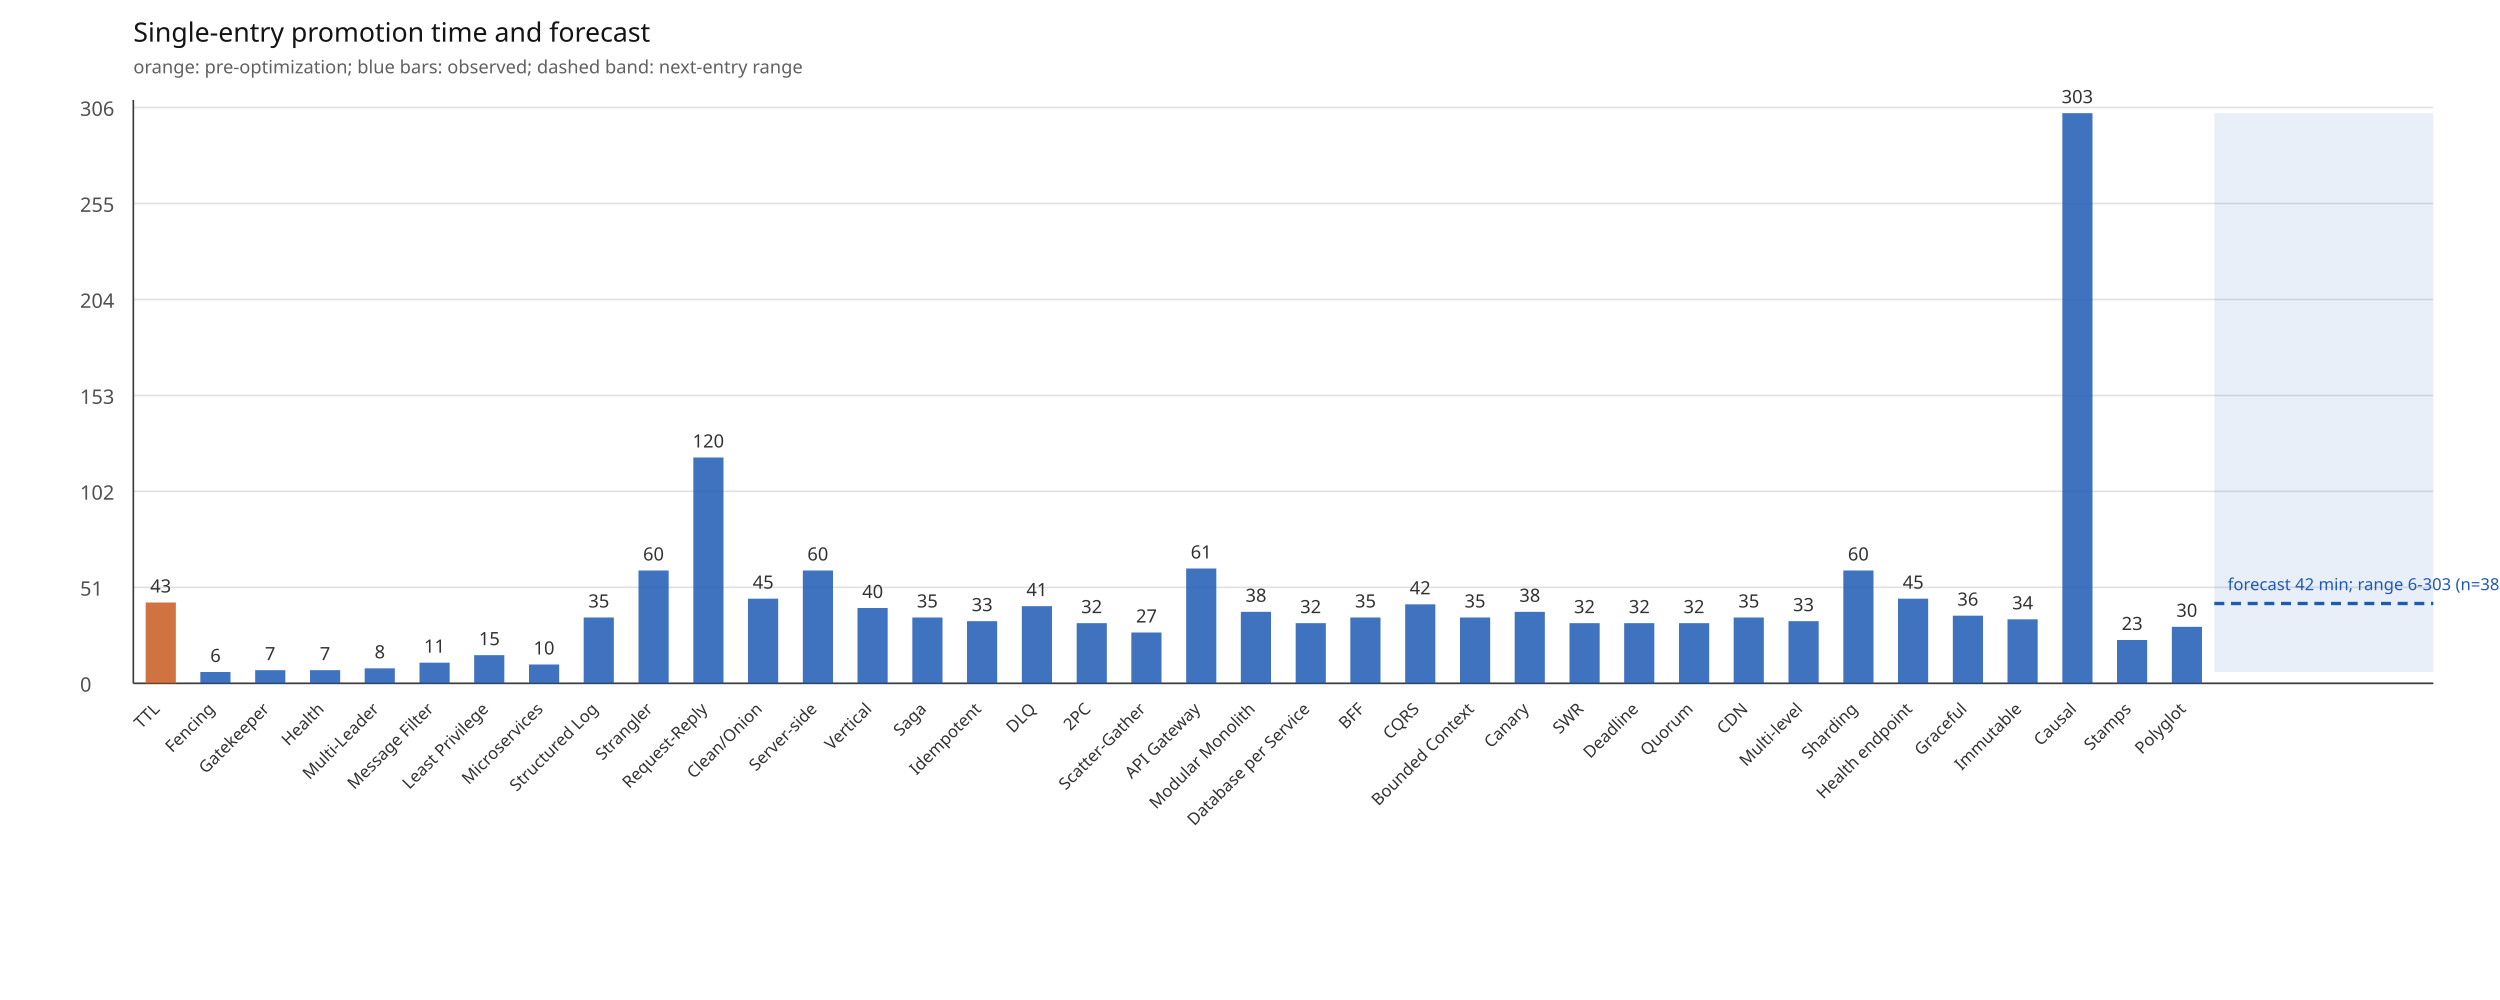
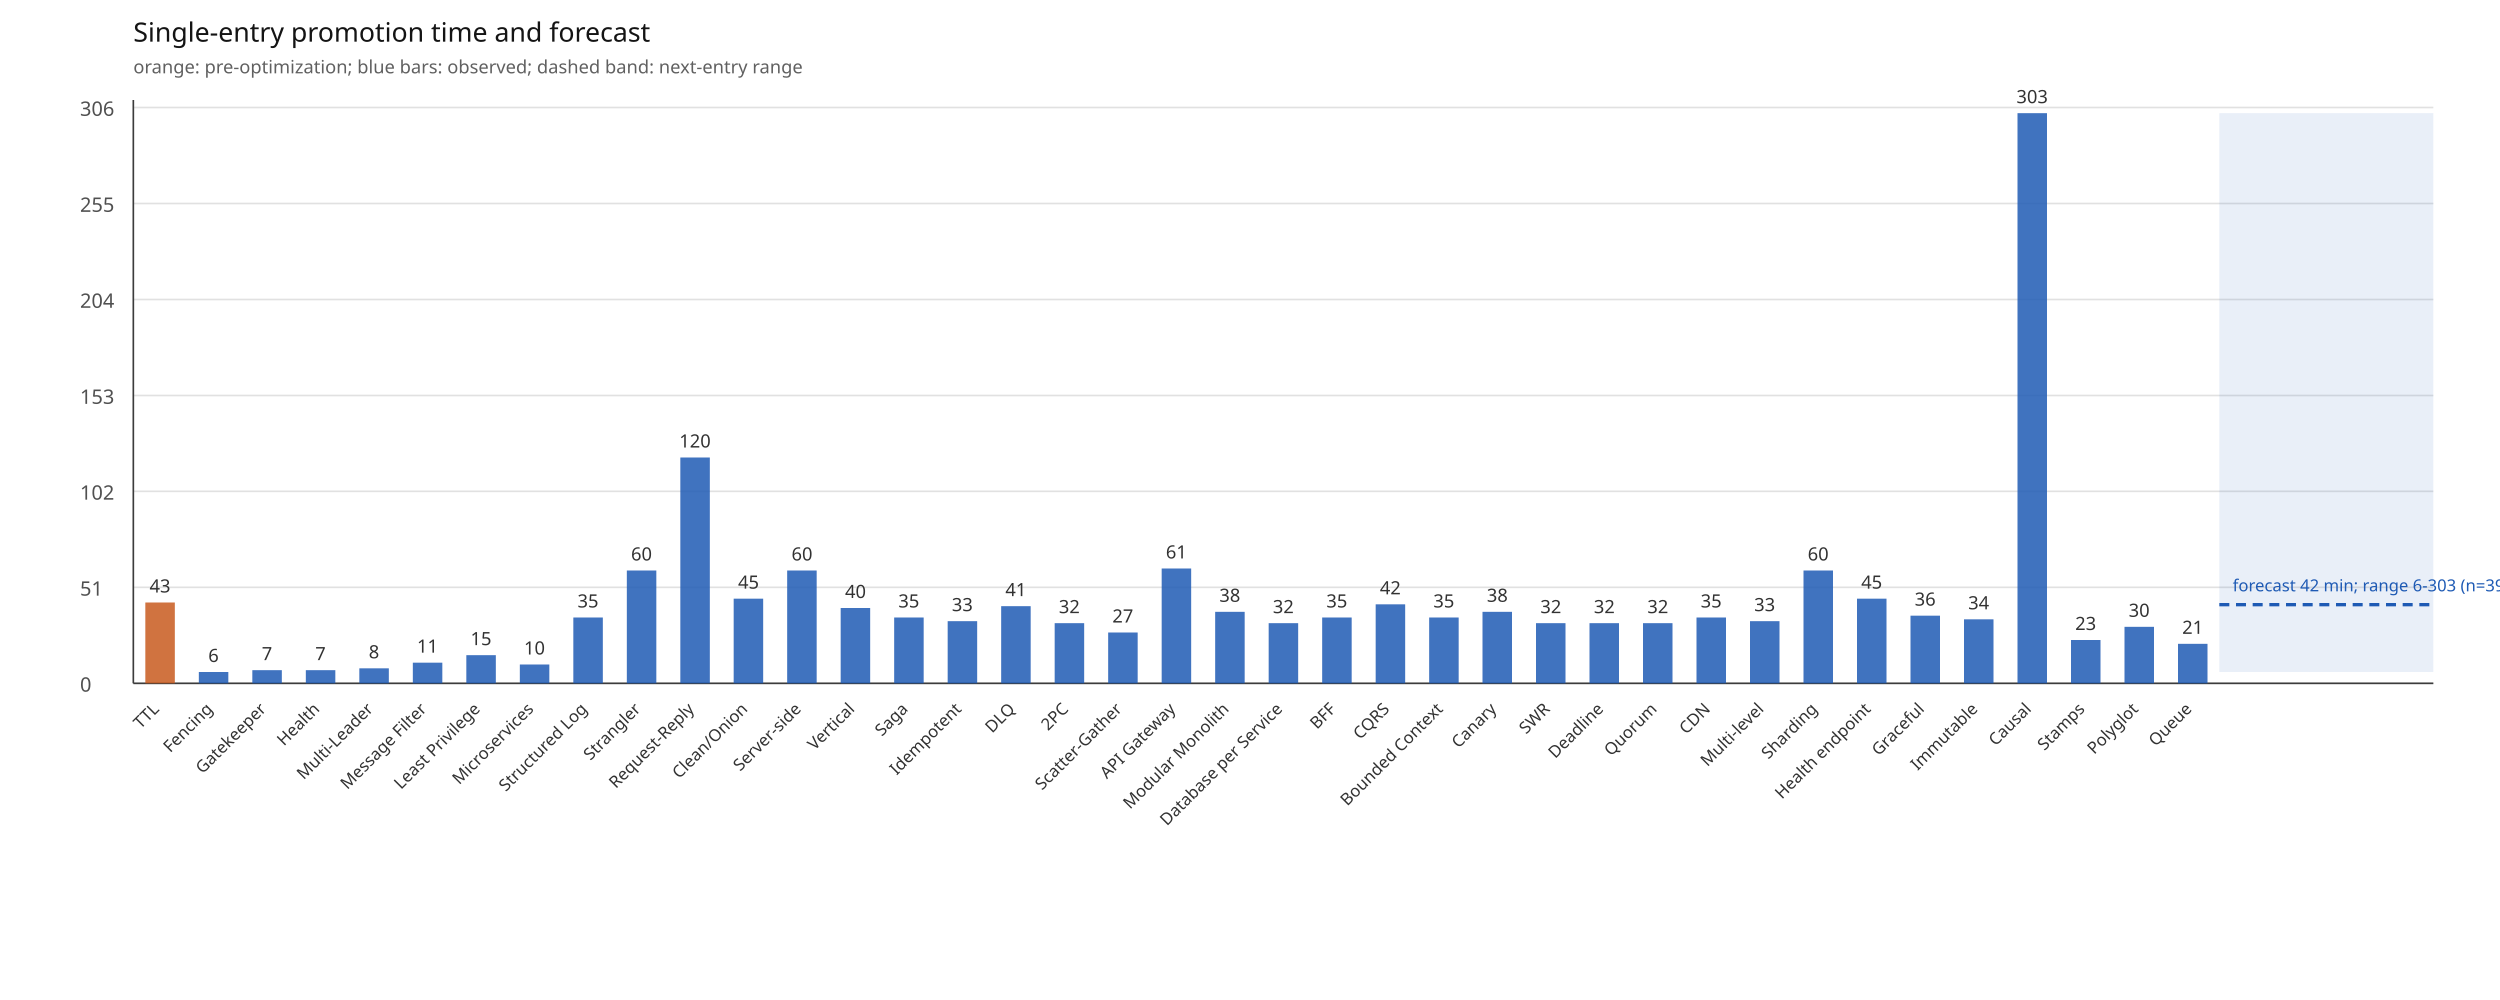
<svg xmlns="http://www.w3.org/2000/svg" width="1500" height="600" viewBox="0 0 1500 600">
  <rect width="100%" height="100%" fill="white" />
  <line x1="80" y1="410.0" x2="1460" y2="410.0" stroke="#e1e1e1" />
  <text x="48" y="415.0" font-family="Verdana" font-size="12" fill="#505050">0</text>
  <line x1="80" y1="352.4" x2="1460" y2="352.4" stroke="#e1e1e1" />
  <text x="48" y="357.4" font-family="Verdana" font-size="12" fill="#505050">51</text>
  <line x1="80" y1="294.8" x2="1460" y2="294.8" stroke="#e1e1e1" />
  <text x="48" y="299.8" font-family="Verdana" font-size="12" fill="#505050">102</text>
  <line x1="80" y1="237.3" x2="1460" y2="237.3" stroke="#e1e1e1" />
  <text x="48" y="242.3" font-family="Verdana" font-size="12" fill="#505050">153</text>
  <line x1="80" y1="179.7" x2="1460" y2="179.7" stroke="#e1e1e1" />
  <text x="48" y="184.7" font-family="Verdana" font-size="12" fill="#505050">204</text>
  <line x1="80" y1="122.1" x2="1460" y2="122.1" stroke="#e1e1e1" />
  <text x="48" y="127.1" font-family="Verdana" font-size="12" fill="#505050">255</text>
  <line x1="80" y1="64.5" x2="1460" y2="64.5" stroke="#e1e1e1" />
  <text x="48" y="69.5" font-family="Verdana" font-size="12" fill="#505050">306</text>
  <line x1="80" y1="60" x2="80" y2="410" stroke="#3c3c3c" />
  <line x1="80" y1="410" x2="1460" y2="410" stroke="#3c3c3c" />
-   <rect x="1328.6" y="67.9" width="131.4" height="335.3" fill="#1e5ab4" opacity="0.10" />
-   <line x1="1328.6" y1="362.1" x2="1460.0" y2="362.1" stroke="#1e5ab4" stroke-width="2" stroke-dasharray="6 4" />
-   <text x="1336.6" y="354.1" font-family="Verdana" font-size="10" fill="#1e5ab4">forecast 42 min; range 6-303 (n=38)</text>
-   <rect x="87.4" y="361.5" width="18.1" height="48.5" fill="#c85a1e" opacity="0.85" />
-   <text x="96.4" y="355.5" text-anchor="middle" font-family="Verdana" font-size="11" fill="#323232">43</text>
-   <text x="96.4" y="426.0" text-anchor="end" transform="rotate(-45 96.4 426.0)" font-family="Verdana" font-size="10" fill="#323232">TTL</text>
-   <rect x="120.2" y="403.2" width="18.1" height="6.8" fill="#1e5ab4" opacity="0.85" />
-   <text x="129.3" y="397.2" text-anchor="middle" font-family="Verdana" font-size="11" fill="#323232">6</text>
-   <text x="129.3" y="426.0" text-anchor="end" transform="rotate(-45 129.3 426.0)" font-family="Verdana" font-size="10" fill="#323232">Fencing</text>
-   <rect x="153.1" y="402.1" width="18.1" height="7.9" fill="#1e5ab4" opacity="0.85" />
-   <text x="162.1" y="396.1" text-anchor="middle" font-family="Verdana" font-size="11" fill="#323232">7</text>
-   <text x="162.1" y="426.0" text-anchor="end" transform="rotate(-45 162.1 426.0)" font-family="Verdana" font-size="10" fill="#323232">Gatekeeper</text>
-   <rect x="186.0" y="402.1" width="18.1" height="7.9" fill="#1e5ab4" opacity="0.85" />
-   <text x="195.0" y="396.1" text-anchor="middle" font-family="Verdana" font-size="11" fill="#323232">7</text>
-   <text x="195.0" y="426.0" text-anchor="end" transform="rotate(-45 195.0 426.0)" font-family="Verdana" font-size="10" fill="#323232">Health</text>
-   <rect x="218.8" y="401.0" width="18.1" height="9.0" fill="#1e5ab4" opacity="0.85" />
-   <text x="227.9" y="395.0" text-anchor="middle" font-family="Verdana" font-size="11" fill="#323232">8</text>
-   <text x="227.9" y="426.0" text-anchor="end" transform="rotate(-45 227.9 426.0)" font-family="Verdana" font-size="10" fill="#323232">Multi-Leader</text>
-   <rect x="251.7" y="397.6" width="18.1" height="12.4" fill="#1e5ab4" opacity="0.85" />
-   <text x="260.7" y="391.6" text-anchor="middle" font-family="Verdana" font-size="11" fill="#323232">11</text>
-   <text x="260.7" y="426.0" text-anchor="end" transform="rotate(-45 260.7 426.0)" font-family="Verdana" font-size="10" fill="#323232">Message Filter</text>
-   <rect x="284.5" y="393.1" width="18.1" height="16.9" fill="#1e5ab4" opacity="0.85" />
-   <text x="293.6" y="387.1" text-anchor="middle" font-family="Verdana" font-size="11" fill="#323232">15</text>
-   <text x="293.6" y="426.0" text-anchor="end" transform="rotate(-45 293.6 426.0)" font-family="Verdana" font-size="10" fill="#323232">Least Privilege</text>
-   <rect x="317.4" y="398.7" width="18.1" height="11.3" fill="#1e5ab4" opacity="0.85" />
-   <text x="326.4" y="392.7" text-anchor="middle" font-family="Verdana" font-size="11" fill="#323232">10</text>
-   <text x="326.4" y="426.0" text-anchor="end" transform="rotate(-45 326.4 426.0)" font-family="Verdana" font-size="10" fill="#323232">Microservices</text>
-   <rect x="350.2" y="370.5" width="18.1" height="39.5" fill="#1e5ab4" opacity="0.85" />
-   <text x="359.3" y="364.5" text-anchor="middle" font-family="Verdana" font-size="11" fill="#323232">35</text>
-   <text x="359.3" y="426.0" text-anchor="end" transform="rotate(-45 359.3 426.0)" font-family="Verdana" font-size="10" fill="#323232">Structured Log</text>
-   <rect x="383.1" y="342.3" width="18.1" height="67.7" fill="#1e5ab4" opacity="0.85" />
-   <text x="392.1" y="336.3" text-anchor="middle" font-family="Verdana" font-size="11" fill="#323232">60</text>
-   <text x="392.1" y="426.0" text-anchor="end" transform="rotate(-45 392.1 426.0)" font-family="Verdana" font-size="10" fill="#323232">Strangler</text>
-   <rect x="416.0" y="274.5" width="18.1" height="135.5" fill="#1e5ab4" opacity="0.85" />
-   <text x="425.0" y="268.5" text-anchor="middle" font-family="Verdana" font-size="11" fill="#323232">120</text>
-   <text x="425.0" y="426.0" text-anchor="end" transform="rotate(-45 425.0 426.0)" font-family="Verdana" font-size="10" fill="#323232">Request-Reply</text>
-   <rect x="448.8" y="359.2" width="18.1" height="50.8" fill="#1e5ab4" opacity="0.85" />
-   <text x="457.9" y="353.2" text-anchor="middle" font-family="Verdana" font-size="11" fill="#323232">45</text>
-   <text x="457.9" y="426.0" text-anchor="end" transform="rotate(-45 457.9 426.0)" font-family="Verdana" font-size="10" fill="#323232">Clean/Onion</text>
-   <rect x="481.7" y="342.3" width="18.1" height="67.7" fill="#1e5ab4" opacity="0.85" />
-   <text x="490.7" y="336.3" text-anchor="middle" font-family="Verdana" font-size="11" fill="#323232">60</text>
-   <text x="490.7" y="426.0" text-anchor="end" transform="rotate(-45 490.7 426.0)" font-family="Verdana" font-size="10" fill="#323232">Server-side</text>
-   <rect x="514.5" y="364.8" width="18.1" height="45.2" fill="#1e5ab4" opacity="0.85" />
-   <text x="523.6" y="358.8" text-anchor="middle" font-family="Verdana" font-size="11" fill="#323232">40</text>
-   <text x="523.6" y="426.0" text-anchor="end" transform="rotate(-45 523.6 426.0)" font-family="Verdana" font-size="10" fill="#323232">Vertical</text>
-   <rect x="547.4" y="370.5" width="18.1" height="39.5" fill="#1e5ab4" opacity="0.85" />
-   <text x="556.4" y="364.5" text-anchor="middle" font-family="Verdana" font-size="11" fill="#323232">35</text>
-   <text x="556.4" y="426.0" text-anchor="end" transform="rotate(-45 556.4 426.0)" font-family="Verdana" font-size="10" fill="#323232">Saga</text>
-   <rect x="580.2" y="372.7" width="18.1" height="37.3" fill="#1e5ab4" opacity="0.85" />
-   <text x="589.3" y="366.7" text-anchor="middle" font-family="Verdana" font-size="11" fill="#323232">33</text>
-   <text x="589.3" y="426.0" text-anchor="end" transform="rotate(-45 589.3 426.0)" font-family="Verdana" font-size="10" fill="#323232">Idempotent</text>
-   <rect x="613.1" y="363.7" width="18.1" height="46.3" fill="#1e5ab4" opacity="0.85" />
-   <text x="622.1" y="357.7" text-anchor="middle" font-family="Verdana" font-size="11" fill="#323232">41</text>
-   <text x="622.1" y="426.0" text-anchor="end" transform="rotate(-45 622.1 426.0)" font-family="Verdana" font-size="10" fill="#323232">DLQ</text>
-   <rect x="646.0" y="373.9" width="18.1" height="36.1" fill="#1e5ab4" opacity="0.85" />
-   <text x="655.0" y="367.9" text-anchor="middle" font-family="Verdana" font-size="11" fill="#323232">32</text>
-   <text x="655.0" y="426.0" text-anchor="end" transform="rotate(-45 655.0 426.0)" font-family="Verdana" font-size="10" fill="#323232">2PC</text>
-   <rect x="678.8" y="379.5" width="18.1" height="30.5" fill="#1e5ab4" opacity="0.85" />
-   <text x="687.9" y="373.5" text-anchor="middle" font-family="Verdana" font-size="11" fill="#323232">27</text>
-   <text x="687.9" y="426.0" text-anchor="end" transform="rotate(-45 687.9 426.0)" font-family="Verdana" font-size="10" fill="#323232">Scatter-Gather</text>
-   <rect x="711.7" y="341.1" width="18.1" height="68.9" fill="#1e5ab4" opacity="0.85" />
-   <text x="720.7" y="335.1" text-anchor="middle" font-family="Verdana" font-size="11" fill="#323232">61</text>
-   <text x="720.7" y="426.0" text-anchor="end" transform="rotate(-45 720.7 426.0)" font-family="Verdana" font-size="10" fill="#323232">API Gateway</text>
-   <rect x="744.5" y="367.1" width="18.1" height="42.9" fill="#1e5ab4" opacity="0.85" />
-   <text x="753.6" y="361.1" text-anchor="middle" font-family="Verdana" font-size="11" fill="#323232">38</text>
-   <text x="753.6" y="426.0" text-anchor="end" transform="rotate(-45 753.6 426.0)" font-family="Verdana" font-size="10" fill="#323232">Modular Monolith</text>
-   <rect x="777.4" y="373.9" width="18.1" height="36.1" fill="#1e5ab4" opacity="0.85" />
-   <text x="786.4" y="367.9" text-anchor="middle" font-family="Verdana" font-size="11" fill="#323232">32</text>
-   <text x="786.4" y="426.0" text-anchor="end" transform="rotate(-45 786.4 426.0)" font-family="Verdana" font-size="10" fill="#323232">Database per Service</text>
-   <rect x="810.2" y="370.5" width="18.1" height="39.5" fill="#1e5ab4" opacity="0.85" />
-   <text x="819.3" y="364.5" text-anchor="middle" font-family="Verdana" font-size="11" fill="#323232">35</text>
-   <text x="819.3" y="426.0" text-anchor="end" transform="rotate(-45 819.3 426.0)" font-family="Verdana" font-size="10" fill="#323232">BFF</text>
-   <rect x="843.1" y="362.6" width="18.1" height="47.4" fill="#1e5ab4" opacity="0.85" />
-   <text x="852.1" y="356.6" text-anchor="middle" font-family="Verdana" font-size="11" fill="#323232">42</text>
-   <text x="852.1" y="426.0" text-anchor="end" transform="rotate(-45 852.1 426.0)" font-family="Verdana" font-size="10" fill="#323232">CQRS</text>
-   <rect x="876.0" y="370.5" width="18.1" height="39.5" fill="#1e5ab4" opacity="0.85" />
-   <text x="885.0" y="364.5" text-anchor="middle" font-family="Verdana" font-size="11" fill="#323232">35</text>
-   <text x="885.0" y="426.0" text-anchor="end" transform="rotate(-45 885.0 426.0)" font-family="Verdana" font-size="10" fill="#323232">Bounded Context</text>
-   <rect x="908.8" y="367.1" width="18.1" height="42.9" fill="#1e5ab4" opacity="0.85" />
-   <text x="917.9" y="361.1" text-anchor="middle" font-family="Verdana" font-size="11" fill="#323232">38</text>
-   <text x="917.9" y="426.0" text-anchor="end" transform="rotate(-45 917.9 426.0)" font-family="Verdana" font-size="10" fill="#323232">Canary</text>
-   <rect x="941.7" y="373.9" width="18.1" height="36.1" fill="#1e5ab4" opacity="0.85" />
-   <text x="950.7" y="367.9" text-anchor="middle" font-family="Verdana" font-size="11" fill="#323232">32</text>
-   <text x="950.7" y="426.0" text-anchor="end" transform="rotate(-45 950.7 426.0)" font-family="Verdana" font-size="10" fill="#323232">SWR</text>
-   <rect x="974.5" y="373.9" width="18.1" height="36.1" fill="#1e5ab4" opacity="0.85" />
-   <text x="983.6" y="367.9" text-anchor="middle" font-family="Verdana" font-size="11" fill="#323232">32</text>
-   <text x="983.6" y="426.0" text-anchor="end" transform="rotate(-45 983.6 426.0)" font-family="Verdana" font-size="10" fill="#323232">Deadline</text>
-   <rect x="1007.4" y="373.9" width="18.1" height="36.1" fill="#1e5ab4" opacity="0.85" />
-   <text x="1016.4" y="367.9" text-anchor="middle" font-family="Verdana" font-size="11" fill="#323232">32</text>
-   <text x="1016.4" y="426.0" text-anchor="end" transform="rotate(-45 1016.4 426.0)" font-family="Verdana" font-size="10" fill="#323232">Quorum</text>
-   <rect x="1040.2" y="370.5" width="18.1" height="39.5" fill="#1e5ab4" opacity="0.85" />
-   <text x="1049.3" y="364.5" text-anchor="middle" font-family="Verdana" font-size="11" fill="#323232">35</text>
-   <text x="1049.3" y="426.0" text-anchor="end" transform="rotate(-45 1049.3 426.0)" font-family="Verdana" font-size="10" fill="#323232">CDN</text>
-   <rect x="1073.1" y="372.7" width="18.1" height="37.3" fill="#1e5ab4" opacity="0.85" />
-   <text x="1082.1" y="366.7" text-anchor="middle" font-family="Verdana" font-size="11" fill="#323232">33</text>
-   <text x="1082.1" y="426.0" text-anchor="end" transform="rotate(-45 1082.1 426.0)" font-family="Verdana" font-size="10" fill="#323232">Multi-level</text>
-   <rect x="1106.0" y="342.3" width="18.1" height="67.7" fill="#1e5ab4" opacity="0.85" />
-   <text x="1115.0" y="336.3" text-anchor="middle" font-family="Verdana" font-size="11" fill="#323232">60</text>
-   <text x="1115.0" y="426.0" text-anchor="end" transform="rotate(-45 1115.0 426.0)" font-family="Verdana" font-size="10" fill="#323232">Sharding</text>
-   <rect x="1138.8" y="359.2" width="18.1" height="50.8" fill="#1e5ab4" opacity="0.85" />
-   <text x="1147.9" y="353.2" text-anchor="middle" font-family="Verdana" font-size="11" fill="#323232">45</text>
-   <text x="1147.9" y="426.0" text-anchor="end" transform="rotate(-45 1147.9 426.0)" font-family="Verdana" font-size="10" fill="#323232">Health endpoint</text>
-   <rect x="1171.7" y="369.4" width="18.1" height="40.6" fill="#1e5ab4" opacity="0.85" />
-   <text x="1180.7" y="363.4" text-anchor="middle" font-family="Verdana" font-size="11" fill="#323232">36</text>
-   <text x="1180.7" y="426.0" text-anchor="end" transform="rotate(-45 1180.7 426.0)" font-family="Verdana" font-size="10" fill="#323232">Graceful</text>
-   <rect x="1204.5" y="371.6" width="18.1" height="38.4" fill="#1e5ab4" opacity="0.85" />
-   <text x="1213.6" y="365.6" text-anchor="middle" font-family="Verdana" font-size="11" fill="#323232">34</text>
-   <text x="1213.6" y="426.0" text-anchor="end" transform="rotate(-45 1213.6 426.0)" font-family="Verdana" font-size="10" fill="#323232">Immutable</text>
-   <rect x="1237.4" y="67.9" width="18.1" height="342.1" fill="#1e5ab4" opacity="0.85" />
-   <text x="1246.4" y="61.9" text-anchor="middle" font-family="Verdana" font-size="11" fill="#323232">303</text>
-   <text x="1246.4" y="426.0" text-anchor="end" transform="rotate(-45 1246.4 426.0)" font-family="Verdana" font-size="10" fill="#323232">Causal</text>
-   <rect x="1270.2" y="384.0" width="18.1" height="26.0" fill="#1e5ab4" opacity="0.85" />
-   <text x="1279.3" y="378.0" text-anchor="middle" font-family="Verdana" font-size="11" fill="#323232">23</text>
-   <text x="1279.3" y="426.0" text-anchor="end" transform="rotate(-45 1279.3 426.0)" font-family="Verdana" font-size="10" fill="#323232">Stamps</text>
-   <rect x="1303.1" y="376.1" width="18.1" height="33.9" fill="#1e5ab4" opacity="0.85" />
-   <text x="1312.1" y="370.1" text-anchor="middle" font-family="Verdana" font-size="11" fill="#323232">30</text>
-   <text x="1312.1" y="426.0" text-anchor="end" transform="rotate(-45 1312.1 426.0)" font-family="Verdana" font-size="10" fill="#323232">Polyglot</text>
+   <rect x="1331.6" y="67.9" width="128.4" height="335.3" fill="#1e5ab4" opacity="0.10" />
+   <line x1="1331.6" y1="362.8" x2="1460.0" y2="362.8" stroke="#1e5ab4" stroke-width="2" stroke-dasharray="6 4" />
+   <text x="1339.6" y="354.8" font-family="Verdana" font-size="10" fill="#1e5ab4">forecast 42 min; range 6-303 (n=39)</text>
+   <rect x="87.2" y="361.5" width="17.7" height="48.5" fill="#c85a1e" opacity="0.85" />
+   <text x="96.0" y="355.5" text-anchor="middle" font-family="Verdana" font-size="11" fill="#323232">43</text>
+   <text x="96.0" y="426.0" text-anchor="end" transform="rotate(-45 96.0 426.0)" font-family="Verdana" font-size="10" fill="#323232">TTL</text>
+   <rect x="119.3" y="403.2" width="17.7" height="6.8" fill="#1e5ab4" opacity="0.85" />
+   <text x="128.1" y="397.2" text-anchor="middle" font-family="Verdana" font-size="11" fill="#323232">6</text>
+   <text x="128.1" y="426.0" text-anchor="end" transform="rotate(-45 128.1 426.0)" font-family="Verdana" font-size="10" fill="#323232">Fencing</text>
+   <rect x="151.4" y="402.1" width="17.7" height="7.9" fill="#1e5ab4" opacity="0.85" />
+   <text x="160.2" y="396.1" text-anchor="middle" font-family="Verdana" font-size="11" fill="#323232">7</text>
+   <text x="160.2" y="426.0" text-anchor="end" transform="rotate(-45 160.2 426.0)" font-family="Verdana" font-size="10" fill="#323232">Gatekeeper</text>
+   <rect x="183.5" y="402.1" width="17.7" height="7.9" fill="#1e5ab4" opacity="0.85" />
+   <text x="192.3" y="396.1" text-anchor="middle" font-family="Verdana" font-size="11" fill="#323232">7</text>
+   <text x="192.3" y="426.0" text-anchor="end" transform="rotate(-45 192.3 426.0)" font-family="Verdana" font-size="10" fill="#323232">Health</text>
+   <rect x="215.6" y="401.0" width="17.7" height="9.0" fill="#1e5ab4" opacity="0.85" />
+   <text x="224.4" y="395.0" text-anchor="middle" font-family="Verdana" font-size="11" fill="#323232">8</text>
+   <text x="224.4" y="426.0" text-anchor="end" transform="rotate(-45 224.4 426.0)" font-family="Verdana" font-size="10" fill="#323232">Multi-Leader</text>
+   <rect x="247.7" y="397.6" width="17.7" height="12.4" fill="#1e5ab4" opacity="0.85" />
+   <text x="256.5" y="391.6" text-anchor="middle" font-family="Verdana" font-size="11" fill="#323232">11</text>
+   <text x="256.5" y="426.0" text-anchor="end" transform="rotate(-45 256.5 426.0)" font-family="Verdana" font-size="10" fill="#323232">Message Filter</text>
+   <rect x="279.8" y="393.1" width="17.7" height="16.9" fill="#1e5ab4" opacity="0.85" />
+   <text x="288.6" y="387.1" text-anchor="middle" font-family="Verdana" font-size="11" fill="#323232">15</text>
+   <text x="288.6" y="426.0" text-anchor="end" transform="rotate(-45 288.6 426.0)" font-family="Verdana" font-size="10" fill="#323232">Least Privilege</text>
+   <rect x="311.9" y="398.7" width="17.7" height="11.3" fill="#1e5ab4" opacity="0.85" />
+   <text x="320.7" y="392.7" text-anchor="middle" font-family="Verdana" font-size="11" fill="#323232">10</text>
+   <text x="320.7" y="426.0" text-anchor="end" transform="rotate(-45 320.7 426.0)" font-family="Verdana" font-size="10" fill="#323232">Microservices</text>
+   <rect x="344.0" y="370.5" width="17.7" height="39.5" fill="#1e5ab4" opacity="0.85" />
+   <text x="352.8" y="364.5" text-anchor="middle" font-family="Verdana" font-size="11" fill="#323232">35</text>
+   <text x="352.8" y="426.0" text-anchor="end" transform="rotate(-45 352.8 426.0)" font-family="Verdana" font-size="10" fill="#323232">Structured Log</text>
+   <rect x="376.1" y="342.3" width="17.7" height="67.7" fill="#1e5ab4" opacity="0.85" />
+   <text x="384.9" y="336.3" text-anchor="middle" font-family="Verdana" font-size="11" fill="#323232">60</text>
+   <text x="384.9" y="426.0" text-anchor="end" transform="rotate(-45 384.9 426.0)" font-family="Verdana" font-size="10" fill="#323232">Strangler</text>
+   <rect x="408.2" y="274.5" width="17.7" height="135.5" fill="#1e5ab4" opacity="0.85" />
+   <text x="417.0" y="268.5" text-anchor="middle" font-family="Verdana" font-size="11" fill="#323232">120</text>
+   <text x="417.0" y="426.0" text-anchor="end" transform="rotate(-45 417.0 426.0)" font-family="Verdana" font-size="10" fill="#323232">Request-Reply</text>
+   <rect x="440.2" y="359.2" width="17.7" height="50.8" fill="#1e5ab4" opacity="0.85" />
+   <text x="449.1" y="353.2" text-anchor="middle" font-family="Verdana" font-size="11" fill="#323232">45</text>
+   <text x="449.1" y="426.0" text-anchor="end" transform="rotate(-45 449.1 426.0)" font-family="Verdana" font-size="10" fill="#323232">Clean/Onion</text>
+   <rect x="472.3" y="342.3" width="17.7" height="67.7" fill="#1e5ab4" opacity="0.85" />
+   <text x="481.2" y="336.3" text-anchor="middle" font-family="Verdana" font-size="11" fill="#323232">60</text>
+   <text x="481.2" y="426.0" text-anchor="end" transform="rotate(-45 481.2 426.0)" font-family="Verdana" font-size="10" fill="#323232">Server-side</text>
+   <rect x="504.4" y="364.8" width="17.7" height="45.2" fill="#1e5ab4" opacity="0.85" />
+   <text x="513.3" y="358.8" text-anchor="middle" font-family="Verdana" font-size="11" fill="#323232">40</text>
+   <text x="513.3" y="426.0" text-anchor="end" transform="rotate(-45 513.3 426.0)" font-family="Verdana" font-size="10" fill="#323232">Vertical</text>
+   <rect x="536.5" y="370.5" width="17.7" height="39.5" fill="#1e5ab4" opacity="0.85" />
+   <text x="545.3" y="364.5" text-anchor="middle" font-family="Verdana" font-size="11" fill="#323232">35</text>
+   <text x="545.3" y="426.0" text-anchor="end" transform="rotate(-45 545.3 426.0)" font-family="Verdana" font-size="10" fill="#323232">Saga</text>
+   <rect x="568.6" y="372.7" width="17.7" height="37.3" fill="#1e5ab4" opacity="0.85" />
+   <text x="577.4" y="366.7" text-anchor="middle" font-family="Verdana" font-size="11" fill="#323232">33</text>
+   <text x="577.4" y="426.0" text-anchor="end" transform="rotate(-45 577.4 426.0)" font-family="Verdana" font-size="10" fill="#323232">Idempotent</text>
+   <rect x="600.7" y="363.7" width="17.7" height="46.3" fill="#1e5ab4" opacity="0.85" />
+   <text x="609.5" y="357.7" text-anchor="middle" font-family="Verdana" font-size="11" fill="#323232">41</text>
+   <text x="609.5" y="426.0" text-anchor="end" transform="rotate(-45 609.5 426.0)" font-family="Verdana" font-size="10" fill="#323232">DLQ</text>
+   <rect x="632.8" y="373.9" width="17.7" height="36.1" fill="#1e5ab4" opacity="0.85" />
+   <text x="641.6" y="367.9" text-anchor="middle" font-family="Verdana" font-size="11" fill="#323232">32</text>
+   <text x="641.6" y="426.0" text-anchor="end" transform="rotate(-45 641.6 426.0)" font-family="Verdana" font-size="10" fill="#323232">2PC</text>
+   <rect x="664.9" y="379.5" width="17.7" height="30.5" fill="#1e5ab4" opacity="0.85" />
+   <text x="673.7" y="373.5" text-anchor="middle" font-family="Verdana" font-size="11" fill="#323232">27</text>
+   <text x="673.7" y="426.0" text-anchor="end" transform="rotate(-45 673.7 426.0)" font-family="Verdana" font-size="10" fill="#323232">Scatter-Gather</text>
+   <rect x="697.0" y="341.1" width="17.7" height="68.9" fill="#1e5ab4" opacity="0.85" />
+   <text x="705.8" y="335.1" text-anchor="middle" font-family="Verdana" font-size="11" fill="#323232">61</text>
+   <text x="705.8" y="426.0" text-anchor="end" transform="rotate(-45 705.8 426.0)" font-family="Verdana" font-size="10" fill="#323232">API Gateway</text>
+   <rect x="729.1" y="367.1" width="17.7" height="42.9" fill="#1e5ab4" opacity="0.85" />
+   <text x="737.9" y="361.1" text-anchor="middle" font-family="Verdana" font-size="11" fill="#323232">38</text>
+   <text x="737.9" y="426.0" text-anchor="end" transform="rotate(-45 737.9 426.0)" font-family="Verdana" font-size="10" fill="#323232">Modular Monolith</text>
+   <rect x="761.2" y="373.9" width="17.7" height="36.1" fill="#1e5ab4" opacity="0.85" />
+   <text x="770.0" y="367.9" text-anchor="middle" font-family="Verdana" font-size="11" fill="#323232">32</text>
+   <text x="770.0" y="426.0" text-anchor="end" transform="rotate(-45 770.0 426.0)" font-family="Verdana" font-size="10" fill="#323232">Database per Service</text>
+   <rect x="793.3" y="370.5" width="17.7" height="39.5" fill="#1e5ab4" opacity="0.85" />
+   <text x="802.1" y="364.5" text-anchor="middle" font-family="Verdana" font-size="11" fill="#323232">35</text>
+   <text x="802.1" y="426.0" text-anchor="end" transform="rotate(-45 802.1 426.0)" font-family="Verdana" font-size="10" fill="#323232">BFF</text>
+   <rect x="825.4" y="362.6" width="17.7" height="47.4" fill="#1e5ab4" opacity="0.85" />
+   <text x="834.2" y="356.6" text-anchor="middle" font-family="Verdana" font-size="11" fill="#323232">42</text>
+   <text x="834.2" y="426.0" text-anchor="end" transform="rotate(-45 834.2 426.0)" font-family="Verdana" font-size="10" fill="#323232">CQRS</text>
+   <rect x="857.5" y="370.5" width="17.7" height="39.5" fill="#1e5ab4" opacity="0.85" />
+   <text x="866.3" y="364.5" text-anchor="middle" font-family="Verdana" font-size="11" fill="#323232">35</text>
+   <text x="866.3" y="426.0" text-anchor="end" transform="rotate(-45 866.3 426.0)" font-family="Verdana" font-size="10" fill="#323232">Bounded Context</text>
+   <rect x="889.5" y="367.1" width="17.7" height="42.9" fill="#1e5ab4" opacity="0.85" />
+   <text x="898.4" y="361.1" text-anchor="middle" font-family="Verdana" font-size="11" fill="#323232">38</text>
+   <text x="898.4" y="426.0" text-anchor="end" transform="rotate(-45 898.4 426.0)" font-family="Verdana" font-size="10" fill="#323232">Canary</text>
+   <rect x="921.6" y="373.9" width="17.7" height="36.1" fill="#1e5ab4" opacity="0.85" />
+   <text x="930.5" y="367.9" text-anchor="middle" font-family="Verdana" font-size="11" fill="#323232">32</text>
+   <text x="930.5" y="426.0" text-anchor="end" transform="rotate(-45 930.5 426.0)" font-family="Verdana" font-size="10" fill="#323232">SWR</text>
+   <rect x="953.7" y="373.9" width="17.7" height="36.1" fill="#1e5ab4" opacity="0.85" />
+   <text x="962.6" y="367.9" text-anchor="middle" font-family="Verdana" font-size="11" fill="#323232">32</text>
+   <text x="962.6" y="426.0" text-anchor="end" transform="rotate(-45 962.6 426.0)" font-family="Verdana" font-size="10" fill="#323232">Deadline</text>
+   <rect x="985.8" y="373.9" width="17.7" height="36.1" fill="#1e5ab4" opacity="0.85" />
+   <text x="994.7" y="367.9" text-anchor="middle" font-family="Verdana" font-size="11" fill="#323232">32</text>
+   <text x="994.7" y="426.0" text-anchor="end" transform="rotate(-45 994.7 426.0)" font-family="Verdana" font-size="10" fill="#323232">Quorum</text>
+   <rect x="1017.9" y="370.5" width="17.7" height="39.5" fill="#1e5ab4" opacity="0.85" />
+   <text x="1026.7" y="364.5" text-anchor="middle" font-family="Verdana" font-size="11" fill="#323232">35</text>
+   <text x="1026.7" y="426.0" text-anchor="end" transform="rotate(-45 1026.7 426.0)" font-family="Verdana" font-size="10" fill="#323232">CDN</text>
+   <rect x="1050.0" y="372.7" width="17.7" height="37.3" fill="#1e5ab4" opacity="0.85" />
+   <text x="1058.8" y="366.7" text-anchor="middle" font-family="Verdana" font-size="11" fill="#323232">33</text>
+   <text x="1058.8" y="426.0" text-anchor="end" transform="rotate(-45 1058.8 426.0)" font-family="Verdana" font-size="10" fill="#323232">Multi-level</text>
+   <rect x="1082.1" y="342.3" width="17.7" height="67.7" fill="#1e5ab4" opacity="0.85" />
+   <text x="1090.9" y="336.3" text-anchor="middle" font-family="Verdana" font-size="11" fill="#323232">60</text>
+   <text x="1090.9" y="426.0" text-anchor="end" transform="rotate(-45 1090.9 426.0)" font-family="Verdana" font-size="10" fill="#323232">Sharding</text>
+   <rect x="1114.2" y="359.2" width="17.7" height="50.8" fill="#1e5ab4" opacity="0.85" />
+   <text x="1123.0" y="353.2" text-anchor="middle" font-family="Verdana" font-size="11" fill="#323232">45</text>
+   <text x="1123.0" y="426.0" text-anchor="end" transform="rotate(-45 1123.0 426.0)" font-family="Verdana" font-size="10" fill="#323232">Health endpoint</text>
+   <rect x="1146.3" y="369.4" width="17.7" height="40.6" fill="#1e5ab4" opacity="0.85" />
+   <text x="1155.1" y="363.4" text-anchor="middle" font-family="Verdana" font-size="11" fill="#323232">36</text>
+   <text x="1155.1" y="426.0" text-anchor="end" transform="rotate(-45 1155.1 426.0)" font-family="Verdana" font-size="10" fill="#323232">Graceful</text>
+   <rect x="1178.4" y="371.6" width="17.7" height="38.4" fill="#1e5ab4" opacity="0.85" />
+   <text x="1187.2" y="365.6" text-anchor="middle" font-family="Verdana" font-size="11" fill="#323232">34</text>
+   <text x="1187.2" y="426.0" text-anchor="end" transform="rotate(-45 1187.2 426.0)" font-family="Verdana" font-size="10" fill="#323232">Immutable</text>
+   <rect x="1210.5" y="67.9" width="17.7" height="342.1" fill="#1e5ab4" opacity="0.85" />
+   <text x="1219.3" y="61.9" text-anchor="middle" font-family="Verdana" font-size="11" fill="#323232">303</text>
+   <text x="1219.3" y="426.0" text-anchor="end" transform="rotate(-45 1219.3 426.0)" font-family="Verdana" font-size="10" fill="#323232">Causal</text>
+   <rect x="1242.6" y="384.0" width="17.7" height="26.0" fill="#1e5ab4" opacity="0.85" />
+   <text x="1251.4" y="378.0" text-anchor="middle" font-family="Verdana" font-size="11" fill="#323232">23</text>
+   <text x="1251.4" y="426.0" text-anchor="end" transform="rotate(-45 1251.4 426.0)" font-family="Verdana" font-size="10" fill="#323232">Stamps</text>
+   <rect x="1274.7" y="376.1" width="17.7" height="33.9" fill="#1e5ab4" opacity="0.85" />
+   <text x="1283.5" y="370.1" text-anchor="middle" font-family="Verdana" font-size="11" fill="#323232">30</text>
+   <text x="1283.5" y="426.0" text-anchor="end" transform="rotate(-45 1283.5 426.0)" font-family="Verdana" font-size="10" fill="#323232">Polyglot</text>
+   <rect x="1306.8" y="386.3" width="17.7" height="23.7" fill="#1e5ab4" opacity="0.85" />
+   <text x="1315.6" y="380.3" text-anchor="middle" font-family="Verdana" font-size="11" fill="#323232">21</text>
+   <text x="1315.6" y="426.0" text-anchor="end" transform="rotate(-45 1315.6 426.0)" font-family="Verdana" font-size="10" fill="#323232">Queue</text>
  <text x="80" y="25" font-family="Verdana" font-size="16" fill="#141414">Single-entry promotion time and forecast</text>
  <text x="80" y="44" font-family="Verdana" font-size="11" fill="#606060">orange: pre-optimization; blue bars: observed; dashed band: next-entry range</text>
</svg>
